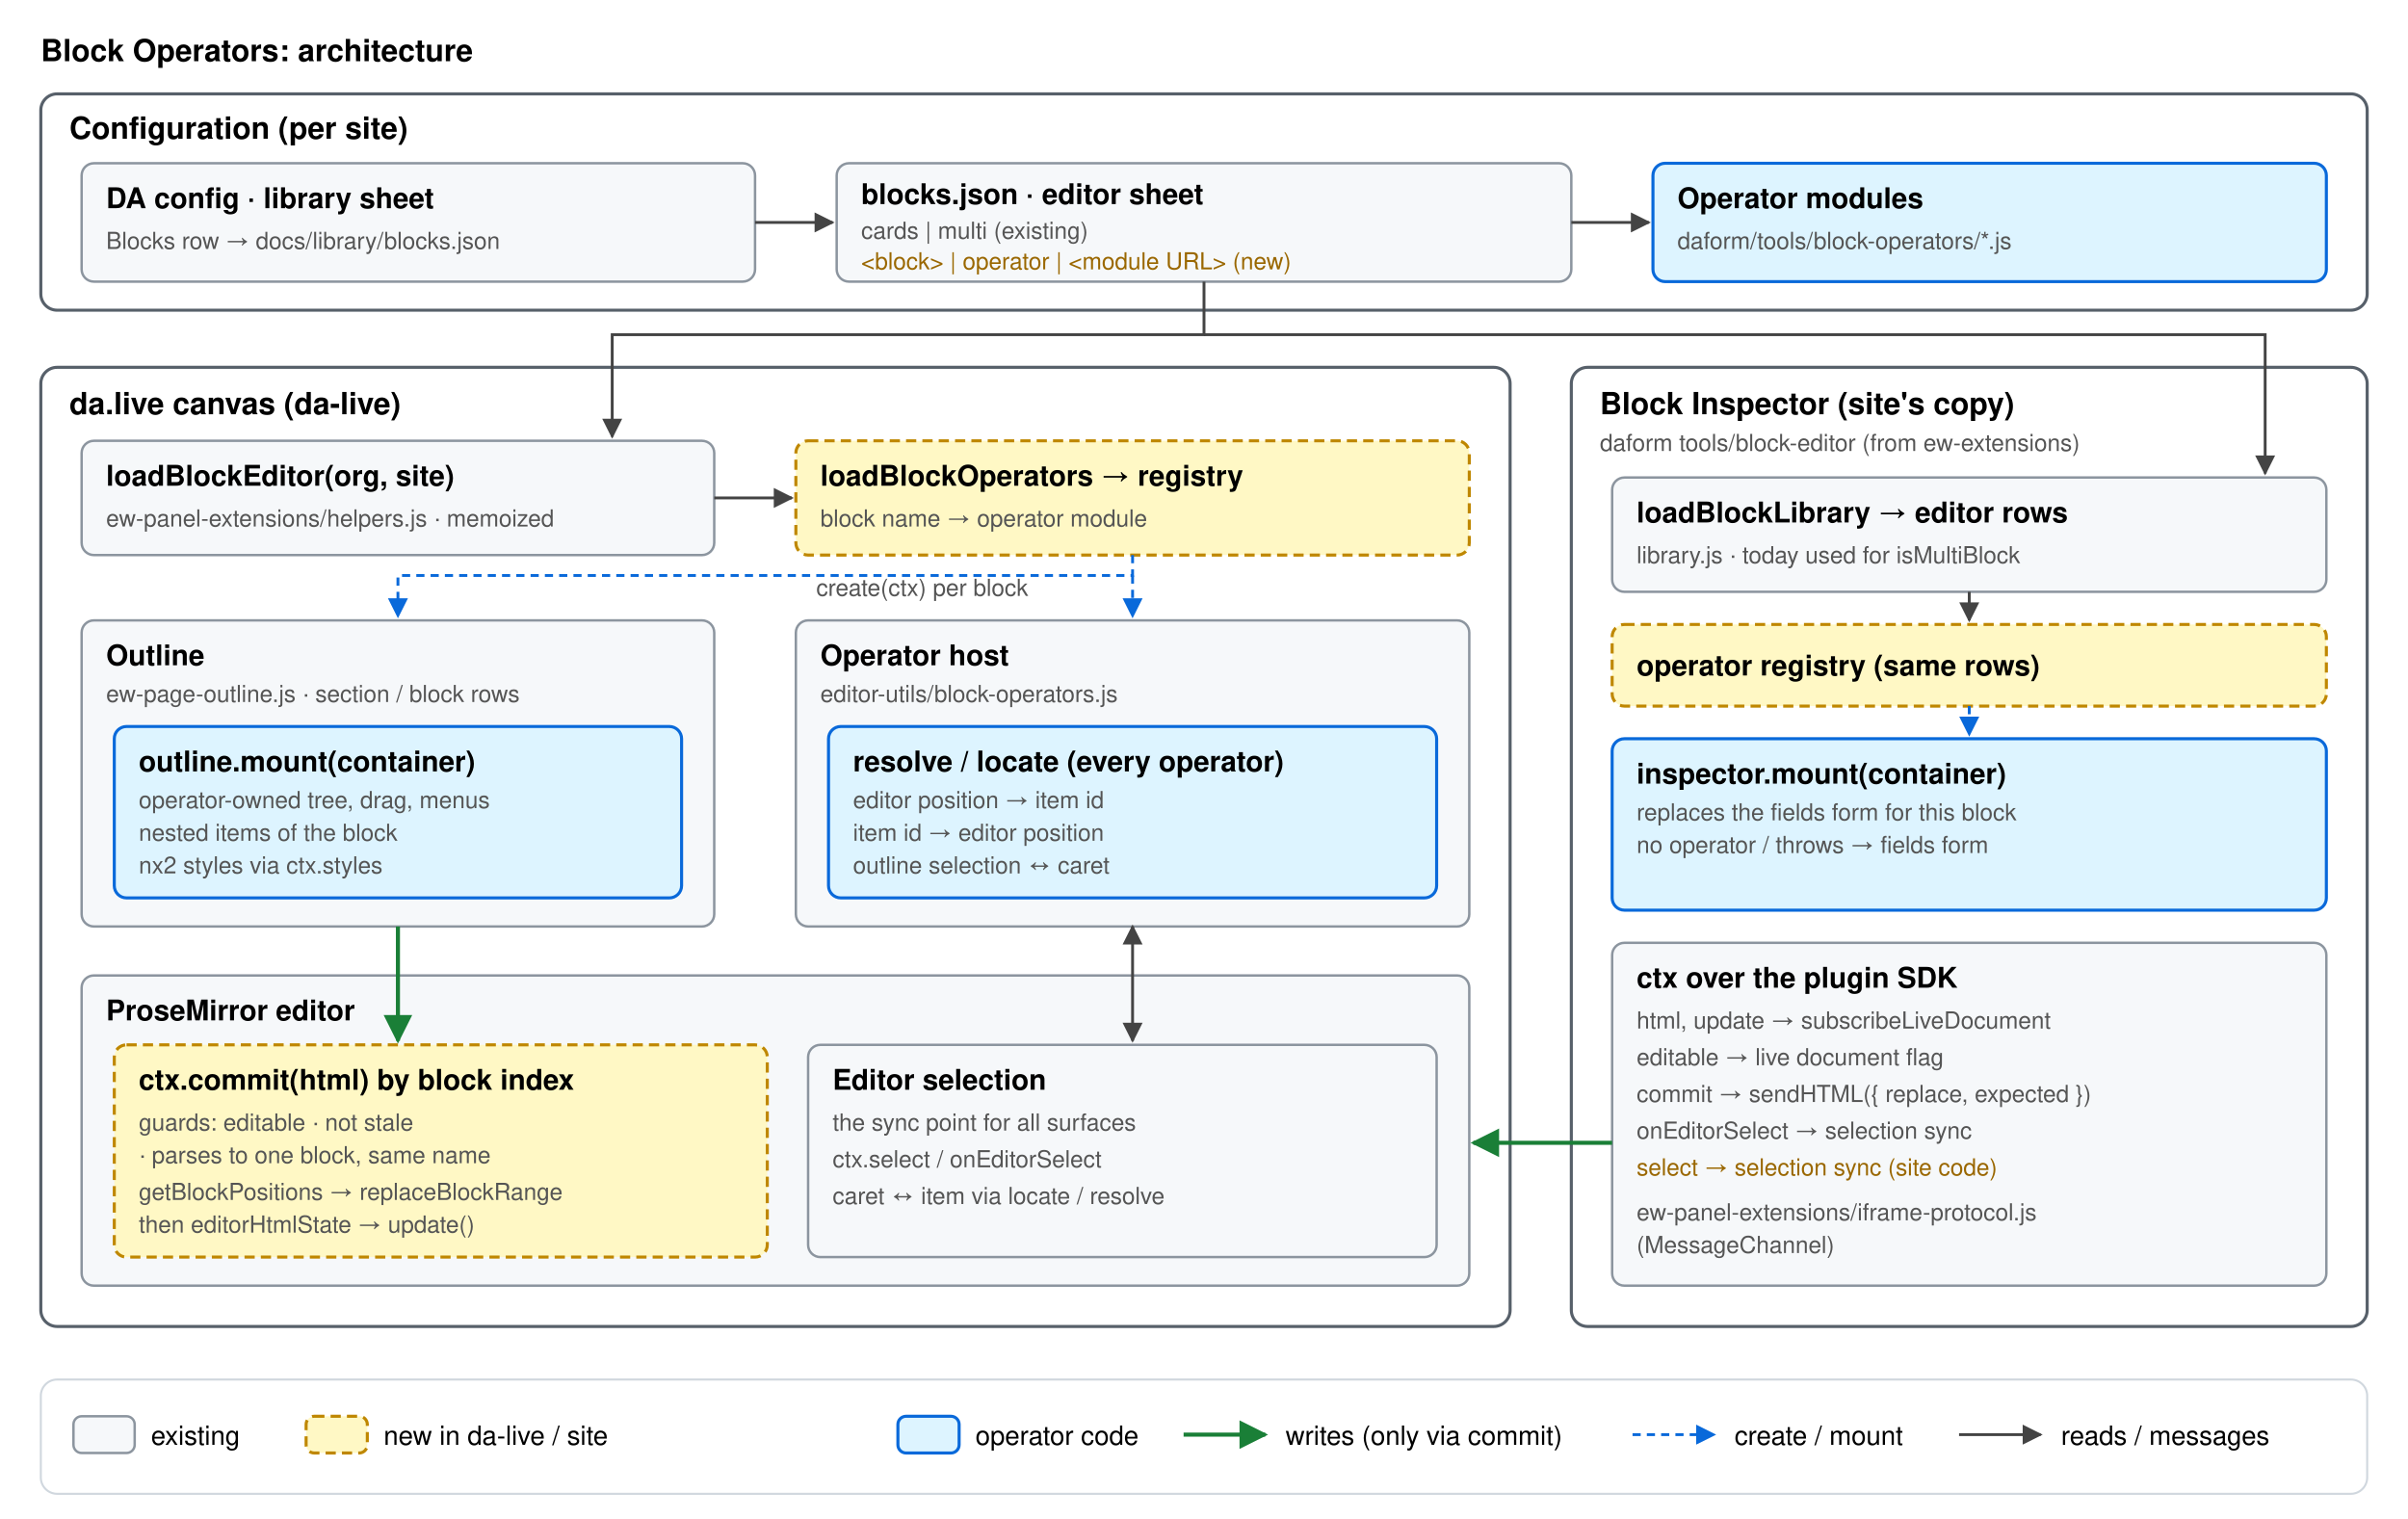
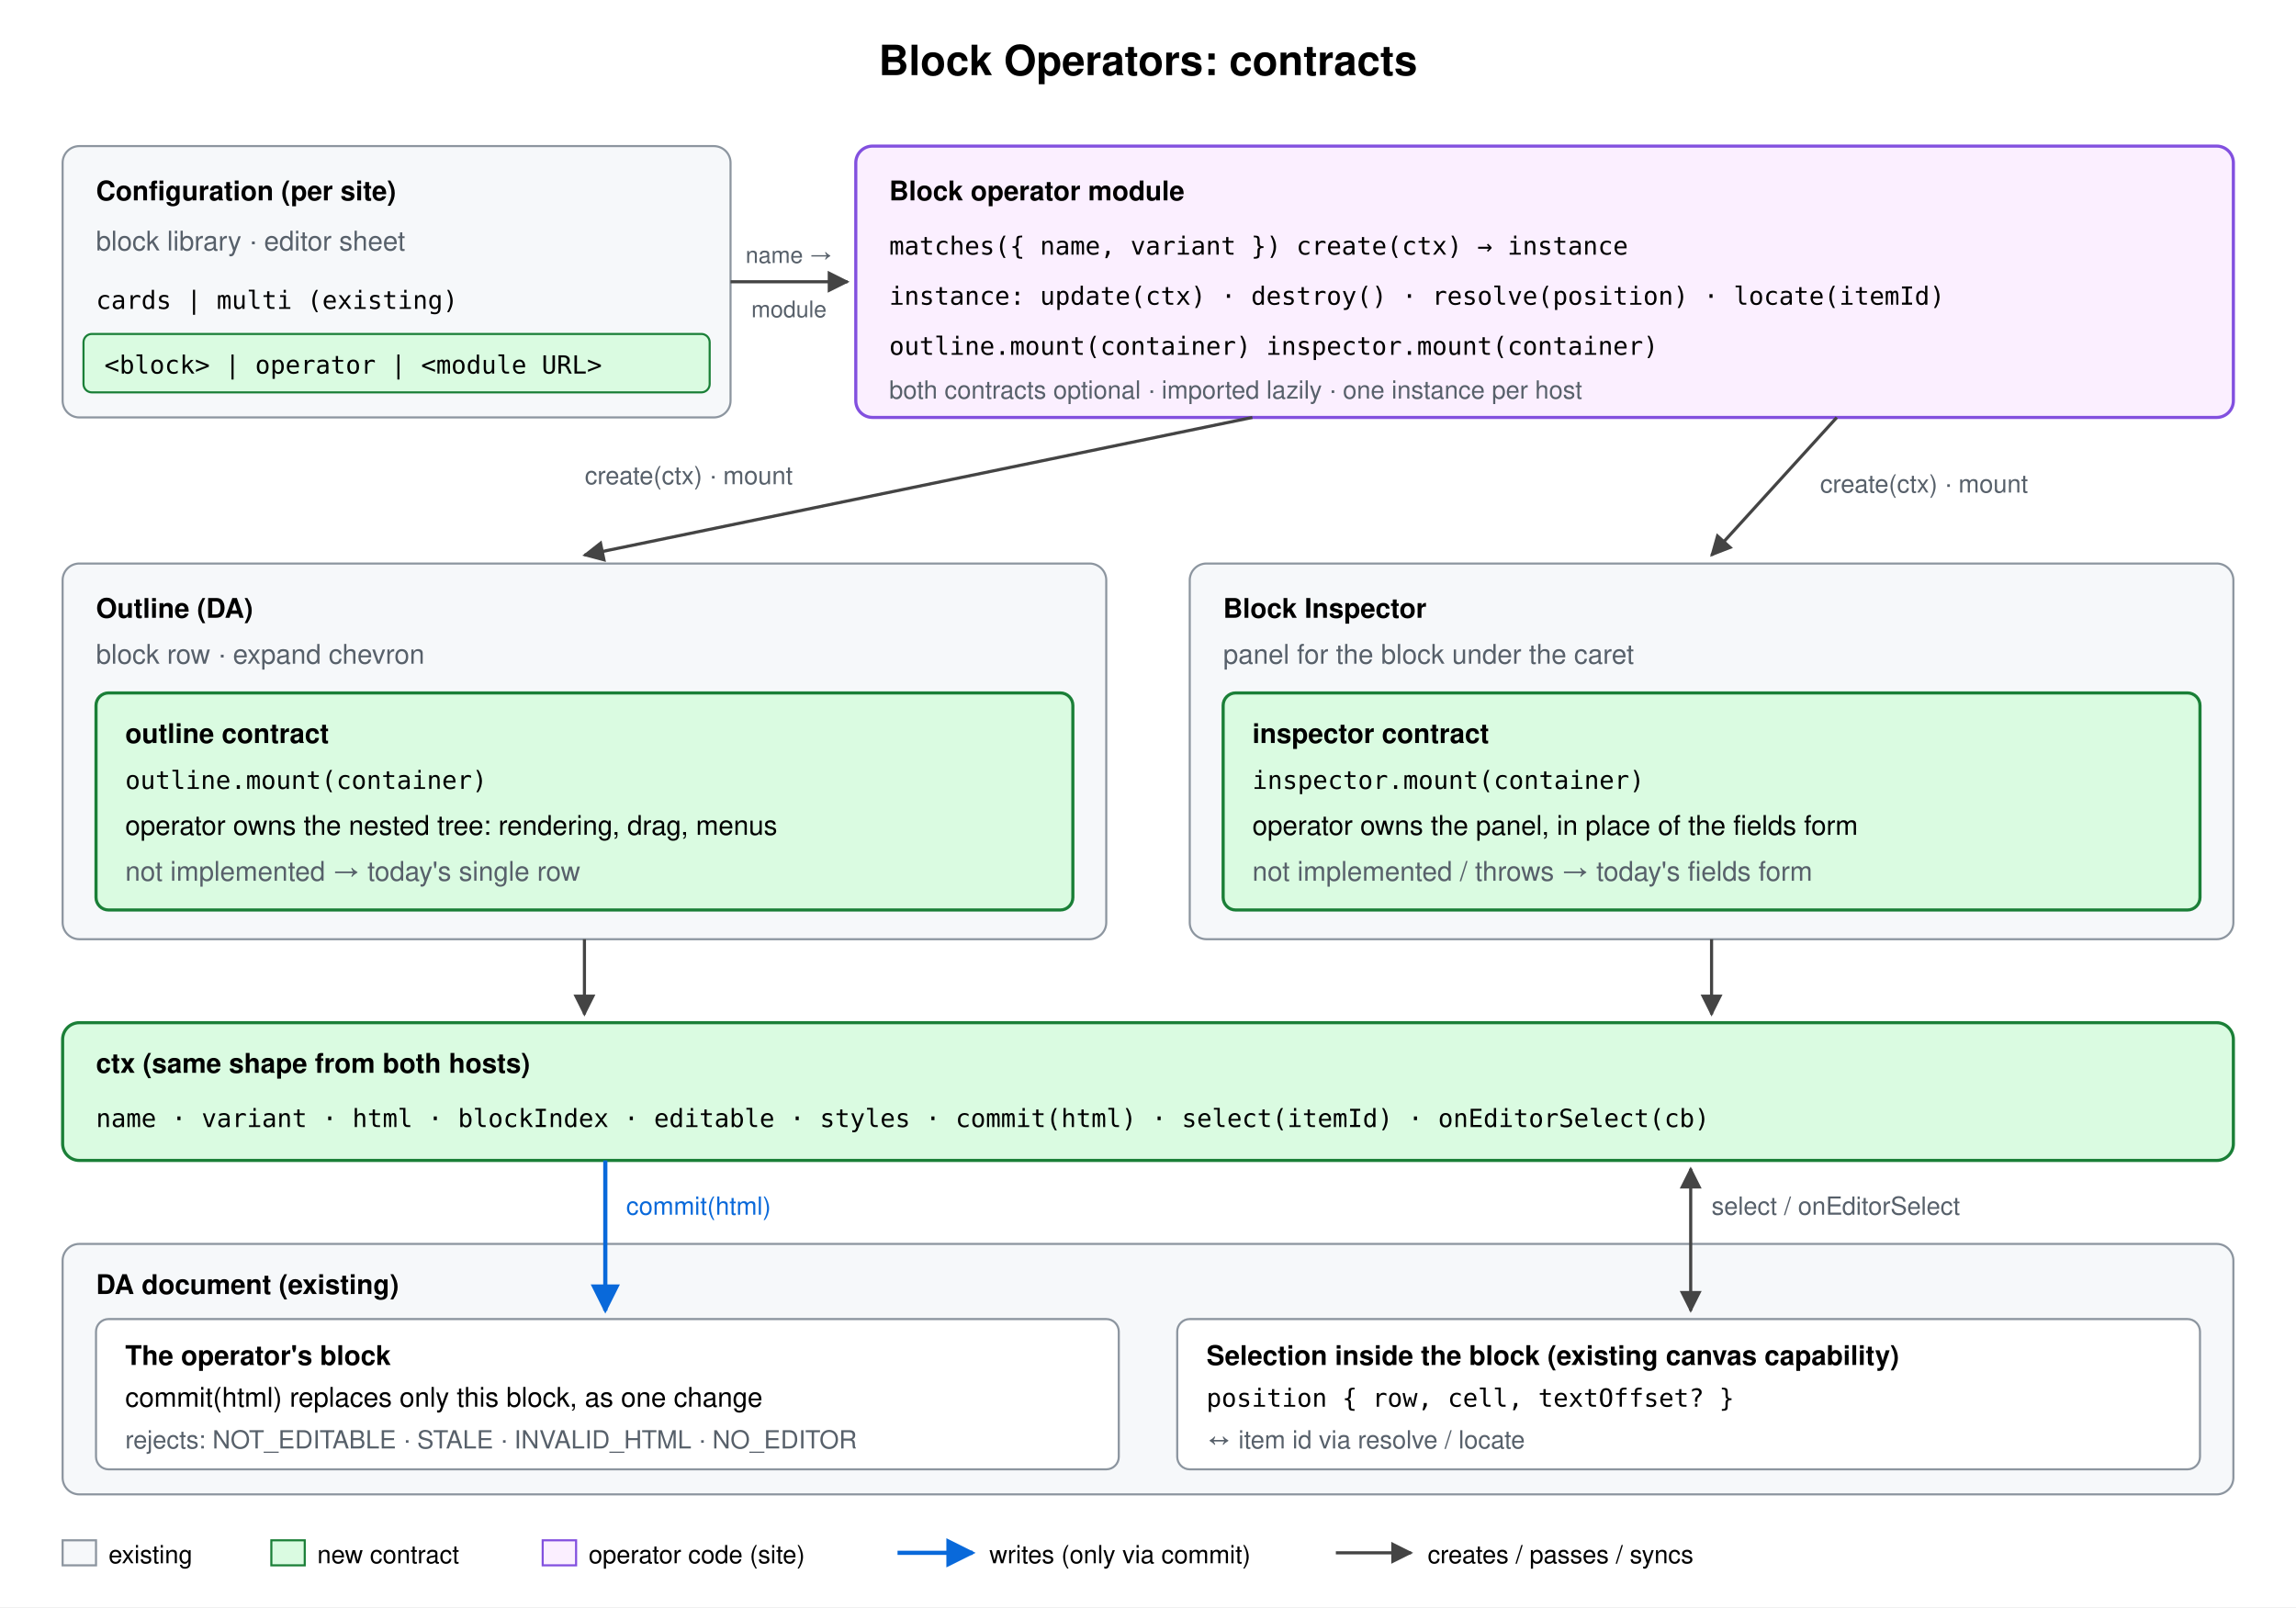
- <svg xmlns="http://www.w3.org/2000/svg" viewBox="0 0 1180 744" font-family="-apple-system, Segoe UI, Helvetica, Arial, sans-serif" font-size="13">
+ <svg xmlns="http://www.w3.org/2000/svg" viewBox="0 0 1100 770" font-family="-apple-system, Segoe UI, Helvetica, Arial, sans-serif" font-size="13">
  <defs>
    <marker id="a" viewBox="0 0 10 10" refX="9" refY="5" markerWidth="7" markerHeight="7" orient="auto-start-reverse">
      <path d="M0,0 L10,5 L0,10 z" fill="#444" />
    </marker>
-     <marker id="g" viewBox="0 0 10 10" refX="9" refY="5" markerWidth="7" markerHeight="7" orient="auto-start-reverse">
-       <path d="M0,0 L10,5 L0,10 z" fill="#1a7f37" />
-     </marker>
-     <marker id="b" viewBox="0 0 10 10" refX="9" refY="5" markerWidth="7" markerHeight="7" orient="auto-start-reverse">
+     <marker id="w" viewBox="0 0 10 10" refX="9" refY="5" markerWidth="7" markerHeight="7" orient="auto-start-reverse">
      <path d="M0,0 L10,5 L0,10 z" fill="#0969da" />
    </marker>
-     <style>
-       .t{font-weight:600;font-size:14px}
-       .h{font-weight:700;font-size:15px}
-       .s{fill:#555;font-size:11.5px}
-       .n{fill:#9a6700;font-size:11.5px}
-       .new{fill:#fff8c5;stroke:#bf8700;stroke-width:1.5;stroke-dasharray:5 3}
-       .ex{fill:#f6f8fa;stroke:#8c959f;stroke-width:1.2}
-       .grp{fill:#fff;stroke:#57606a;stroke-width:1.5}
-       .op{fill:#ddf4ff;stroke:#0969da;stroke-width:1.5}
-       .ln{stroke:#444;stroke-width:1.4;fill:none}
-       .w{stroke:#1a7f37;stroke-width:2;fill:none}
-       .r{stroke:#0969da;stroke-width:1.4;fill:none;stroke-dasharray:4 3}
-     </style>
  </defs>
-   <rect width="1180" height="900" fill="#fff" />
-   <text x="20" y="30" class="h" font-size="18">Block Operators: architecture</text>
-   <rect x="20" y="46" width="1140" height="106" rx="8" class="grp" />
-   <text x="34" y="68" class="h">Configuration (per site)</text>
-   <rect x="40" y="80" width="330" height="58" rx="6" class="ex" />
-   <text x="52" y="102" class="t">DA config · library sheet</text>
-   <text x="52" y="122" class="s">Blocks row → docs/library/blocks.json</text>
-   <rect x="410" y="80" width="360" height="58" rx="6" class="ex" />
-   <text x="422" y="100" class="t">blocks.json · editor sheet</text>
-   <text x="422" y="117" class="s">cards | multi  (existing)</text>
-   <text x="422" y="132" class="n">&lt;block&gt; | operator | &lt;module URL&gt;  (new)</text>
-   <rect x="810" y="80" width="330" height="58" rx="6" class="op" />
-   <text x="822" y="102" class="t">Operator modules</text>
-   <text x="822" y="122" class="s">daform/tools/block-operators/*.js</text>
-   <path d="M370 109 H408" class="ln" marker-end="url(#a)" />
-   <path d="M770 109 H808" class="ln" marker-end="url(#a)" />
-   <rect x="20" y="180" width="720" height="470" rx="8" class="grp" />
-   <text x="34" y="203" class="h">da.live canvas (da-live)</text>
-   <rect x="40" y="216" width="310" height="56" rx="6" class="ex" />
-   <text x="52" y="238" class="t">loadBlockEditor(org, site)</text>
-   <text x="52" y="258" class="s">ew-panel-extensions/helpers.js · memoized</text>
-   <rect x="390" y="216" width="330" height="56" rx="6" class="new" />
-   <text x="402" y="238" class="t">loadBlockOperators → registry</text>
-   <text x="402" y="258" class="s">block name → operator module</text>
-   <path d="M350 244 H388" class="ln" marker-end="url(#a)" />
-   <text x="400" y="292" class="s" fill="#0969da">create(ctx) per block</text>
-   <path d="M555 272 V282 H195 V302" class="r" marker-end="url(#b)" />
-   <path d="M555 282 V302" class="r" marker-end="url(#b)" />
-   <rect x="40" y="304" width="310" height="150" rx="6" class="ex" />
-   <text x="52" y="326" class="t">Outline</text>
-   <text x="52" y="344" class="s">ew-page-outline.js · section / block rows</text>
-   <rect x="56" y="356" width="278" height="84" rx="6" class="op" />
-   <text x="68" y="378" class="t">outline.mount(container)</text>
-   <text x="68" y="396" class="s">operator-owned tree, drag, menus</text>
-   <text x="68" y="412" class="s">nested items of the block</text>
-   <text x="68" y="428" class="s">nx2 styles via ctx.styles</text>
-   <rect x="390" y="304" width="330" height="150" rx="6" class="ex" />
-   <text x="402" y="326" class="t">Operator host</text>
-   <text x="402" y="344" class="s">editor-utils/block-operators.js</text>
-   <rect x="406" y="356" width="298" height="84" rx="6" class="op" />
-   <text x="418" y="378" class="t">resolve / locate (every operator)</text>
-   <text x="418" y="396" class="s">editor position → item id</text>
-   <text x="418" y="412" class="s">item id → editor position</text>
-   <text x="418" y="428" class="s">outline selection ↔ caret</text>
-   <rect x="40" y="478" width="680" height="152" rx="6" class="ex" />
-   <text x="52" y="500" class="t">ProseMirror editor</text>
-   <rect x="56" y="512" width="320" height="104" rx="6" class="new" />
-   <text x="68" y="534" class="t">ctx.commit(html) by block index</text>
-   <text x="68" y="554" class="s">guards: editable · not stale</text>
-   <text x="68" y="570" class="s">· parses to one block, same name</text>
-   <text x="68" y="588" class="s">getBlockPositions → replaceBlockRange</text>
-   <text x="68" y="604" class="s">then editorHtmlState → update()</text>
-   <rect x="396" y="512" width="308" height="104" rx="6" class="ex" />
-   <text x="408" y="534" class="t">Editor selection</text>
-   <text x="408" y="554" class="s">the sync point for all surfaces</text>
-   <text x="408" y="572" class="s">ctx.select / onEditorSelect</text>
-   <text x="408" y="590" class="s">caret ↔ item via locate / resolve</text>
-   <path d="M195 454 V510" class="w" marker-end="url(#g)" />
-   <path d="M555 454 V510" class="ln" marker-end="url(#a)" marker-start="url(#a)" />
-   <rect x="770" y="180" width="390" height="470" rx="8" class="grp" />
-   <text x="784" y="203" class="h">Block Inspector (site's copy)</text>
-   <text x="784" y="221" class="s">daform tools/block-editor (from ew-extensions)</text>
-   <rect x="790" y="234" width="350" height="56" rx="6" class="ex" />
-   <text x="802" y="256" class="t">loadBlockLibrary → editor rows</text>
-   <text x="802" y="276" class="s">library.js · today used for isMultiBlock</text>
-   <rect x="790" y="306" width="350" height="40" rx="6" class="new" />
-   <text x="802" y="331" class="t">operator registry (same rows)</text>
-   <path d="M965 290 V304" class="ln" marker-end="url(#a)" />
-   <rect x="790" y="362" width="350" height="84" rx="6" class="op" />
-   <text x="802" y="384" class="t">inspector.mount(container)</text>
-   <text x="802" y="402" class="s">replaces the fields form for this block</text>
-   <text x="802" y="418" class="s">no operator / throws → fields form</text>
-   <path d="M965 346 V360" class="r" marker-end="url(#b)" />
-   <rect x="790" y="462" width="350" height="168" rx="6" class="ex" />
-   <text x="802" y="484" class="t">ctx over the plugin SDK</text>
-   <text x="802" y="504" class="s">html, update → subscribeLiveDocument</text>
-   <text x="802" y="522" class="s">editable → live document flag</text>
-   <text x="802" y="540" class="s">commit → sendHTML({ replace, expected })</text>
-   <text x="802" y="558" class="s">onEditorSelect → selection sync</text>
-   <text x="802" y="576" class="n">select → selection sync (site code)</text>
-   <text x="802" y="598" class="s">ew-panel-extensions/iframe-protocol.js</text>
-   <text x="802" y="614" class="s">(MessageChannel)</text>
-   <path d="M790 560 H722" class="w" marker-end="url(#g)" />
-   <path d="M590 138 V164 H300 V214" class="ln" marker-end="url(#a)" />
-   <path d="M590 164 H1110 V232" class="ln" marker-end="url(#a)" />
-   <rect x="20" y="676" width="1140" height="56" rx="8" fill="#fff" stroke="#d0d7de" />
-   <rect x="36" y="694" width="30" height="18" rx="4" class="ex" />
-   <text x="74" y="708">existing</text>
-   <rect x="150" y="694" width="30" height="18" rx="4" class="new" />
-   <text x="188" y="708">new in da-live / site</text>
-   <rect x="440" y="694" width="30" height="18" rx="4" class="op" />
-   <text x="478" y="708">operator code</text>
-   <path d="M580 703 H620" class="w" marker-end="url(#g)" />
-   <text x="630" y="708">writes (only via commit)</text>
-   <path d="M800 703 H840" class="r" marker-end="url(#b)" />
-   <text x="850" y="708">create / mount</text>
-   <path d="M960 703 H1000" class="ln" marker-end="url(#a)" />
-   <text x="1010" y="708">reads / messages</text>
+   <rect width="1100" height="770" fill="#fff" />
+   <text x="550" y="36" text-anchor="middle" font-size="20" font-weight="600">Block Operators: contracts</text>
+   <rect x="30" y="70" width="320" height="130" rx="8" fill="#f6f8fa" stroke="#8c959f" />
+   <text x="46" y="96" font-weight="600">Configuration (per site)</text>
+   <text x="46" y="120" fill="#57606a">block library · editor sheet</text>
+   <text x="46" y="148" font-family="ui-monospace, Menlo, monospace" font-size="12">cards | multi  (existing)</text>
+   <rect x="40" y="160" width="300" height="28" rx="4" fill="#dafbe1" stroke="#1a7f37" />
+   <text x="50" y="179" font-family="ui-monospace, Menlo, monospace" font-size="12">&lt;block&gt; | operator | &lt;module URL&gt;</text>
+   <rect x="410" y="70" width="660" height="130" rx="8" fill="#fbefff" stroke="#8250df" stroke-width="1.5" />
+   <text x="426" y="96" font-weight="600">Block operator module</text>
+   <g font-family="ui-monospace, Menlo, monospace" font-size="12">
+     <text x="426" y="122">matches({ name, variant })   create(ctx) → instance</text>
+     <text x="426" y="146">instance: update(ctx) · destroy() · resolve(position) · locate(itemId)</text>
+     <text x="426" y="170">          outline.mount(container)   inspector.mount(container)</text>
+   </g>
+   <text x="426" y="191" fill="#57606a" font-size="12">both contracts optional · imported lazily · one instance per host</text>
+   <line x1="350" y1="135" x2="406" y2="135" stroke="#444" stroke-width="1.5" marker-end="url(#a)" />
+   <text x="378" y="126" text-anchor="middle" font-size="11" fill="#57606a">name →</text>
+   <text x="378" y="152" text-anchor="middle" font-size="11" fill="#57606a">module</text>
+   <rect x="30" y="270" width="500" height="180" rx="8" fill="#f6f8fa" stroke="#8c959f" />
+   <text x="46" y="296" font-weight="600">Outline (DA)</text>
+   <text x="46" y="318" fill="#57606a">block row · expand chevron</text>
+   <rect x="46" y="332" width="468" height="104" rx="6" fill="#dafbe1" stroke="#1a7f37" stroke-width="1.5" />
+   <text x="60" y="356" font-weight="600">outline contract</text>
+   <text x="60" y="378" font-family="ui-monospace, Menlo, monospace" font-size="12">outline.mount(container)</text>
+   <text x="60" y="400">operator owns the nested tree: rendering, drag, menus</text>
+   <text x="60" y="422" fill="#57606a">not implemented → today's single row</text>
+   <rect x="570" y="270" width="500" height="180" rx="8" fill="#f6f8fa" stroke="#8c959f" />
+   <text x="586" y="296" font-weight="600">Block Inspector</text>
+   <text x="586" y="318" fill="#57606a">panel for the block under the caret</text>
+   <rect x="586" y="332" width="468" height="104" rx="6" fill="#dafbe1" stroke="#1a7f37" stroke-width="1.5" />
+   <text x="600" y="356" font-weight="600">inspector contract</text>
+   <text x="600" y="378" font-family="ui-monospace, Menlo, monospace" font-size="12">inspector.mount(container)</text>
+   <text x="600" y="400">operator owns the panel, in place of the fields form</text>
+   <text x="600" y="422" fill="#57606a">not implemented / throws → today's fields form</text>
+   <line x1="600" y1="200" x2="280" y2="266" stroke="#444" stroke-width="1.5" marker-end="url(#a)" />
+   <line x1="880" y1="200" x2="820" y2="266" stroke="#444" stroke-width="1.5" marker-end="url(#a)" />
+   <text x="330" y="232" text-anchor="middle" font-size="12" fill="#57606a">create(ctx) · mount</text>
+   <text x="872" y="236" font-size="12" fill="#57606a">create(ctx) · mount</text>
+   <rect x="30" y="490" width="1040" height="66" rx="8" fill="#dafbe1" stroke="#1a7f37" stroke-width="1.5" />
+   <text x="46" y="514" font-weight="600">ctx (same shape from both hosts)</text>
+   <text x="46" y="540" font-family="ui-monospace, Menlo, monospace" font-size="12">name · variant · html · blockIndex · editable · styles · commit(html) · select(itemId) · onEditorSelect(cb)</text>
+   <line x1="280" y1="450" x2="280" y2="486" stroke="#444" stroke-width="1.5" marker-end="url(#a)" />
+   <line x1="820" y1="450" x2="820" y2="486" stroke="#444" stroke-width="1.5" marker-end="url(#a)" />
+   <rect x="30" y="596" width="1040" height="120" rx="8" fill="#f6f8fa" stroke="#8c959f" />
+   <text x="46" y="620" font-weight="600">DA document (existing)</text>
+   <rect x="46" y="632" width="490" height="72" rx="6" fill="#fff" stroke="#8c959f" />
+   <text x="60" y="654" font-weight="600">The operator's block</text>
+   <text x="60" y="674">commit(html) replaces only this block, as one change</text>
+   <text x="60" y="694" fill="#57606a" font-size="12">rejects: NOT_EDITABLE · STALE · INVALID_HTML · NO_EDITOR</text>
+   <rect x="564" y="632" width="490" height="72" rx="6" fill="#fff" stroke="#8c959f" />
+   <text x="578" y="654" font-weight="600">Selection inside the block (existing canvas capability)</text>
+   <text x="578" y="674" font-family="ui-monospace, Menlo, monospace" font-size="12">position { row, cell, textOffset? }</text>
+   <text x="578" y="694" fill="#57606a" font-size="12">↔ item id via resolve / locate</text>
+   <line x1="290" y1="556" x2="290" y2="628" stroke="#0969da" stroke-width="2" marker-end="url(#w)" />
+   <text x="300" y="582" font-size="12" fill="#0969da">commit(html)</text>
+   <line x1="810" y1="560" x2="810" y2="628" stroke="#444" stroke-width="1.5" marker-start="url(#a)" marker-end="url(#a)" />
+   <text x="820" y="582" font-size="12" fill="#57606a">select / onEditorSelect</text>
+   <g font-size="12">
+     <rect x="30" y="738" width="16" height="12" fill="#f6f8fa" stroke="#8c959f" />
+     <text x="52" y="749">existing</text>
+     <rect x="130" y="738" width="16" height="12" fill="#dafbe1" stroke="#1a7f37" />
+     <text x="152" y="749">new contract</text>
+     <rect x="260" y="738" width="16" height="12" fill="#fbefff" stroke="#8250df" />
+     <text x="282" y="749">operator code (site)</text>
+     <line x1="430" y1="744" x2="466" y2="744" stroke="#0969da" stroke-width="2" marker-end="url(#w)" />
+     <text x="474" y="749">writes (only via commit)</text>
+     <line x1="640" y1="744" x2="676" y2="744" stroke="#444" stroke-width="1.5" marker-end="url(#a)" />
+     <text x="684" y="749">creates / passes / syncs</text>
+   </g>
</svg>
